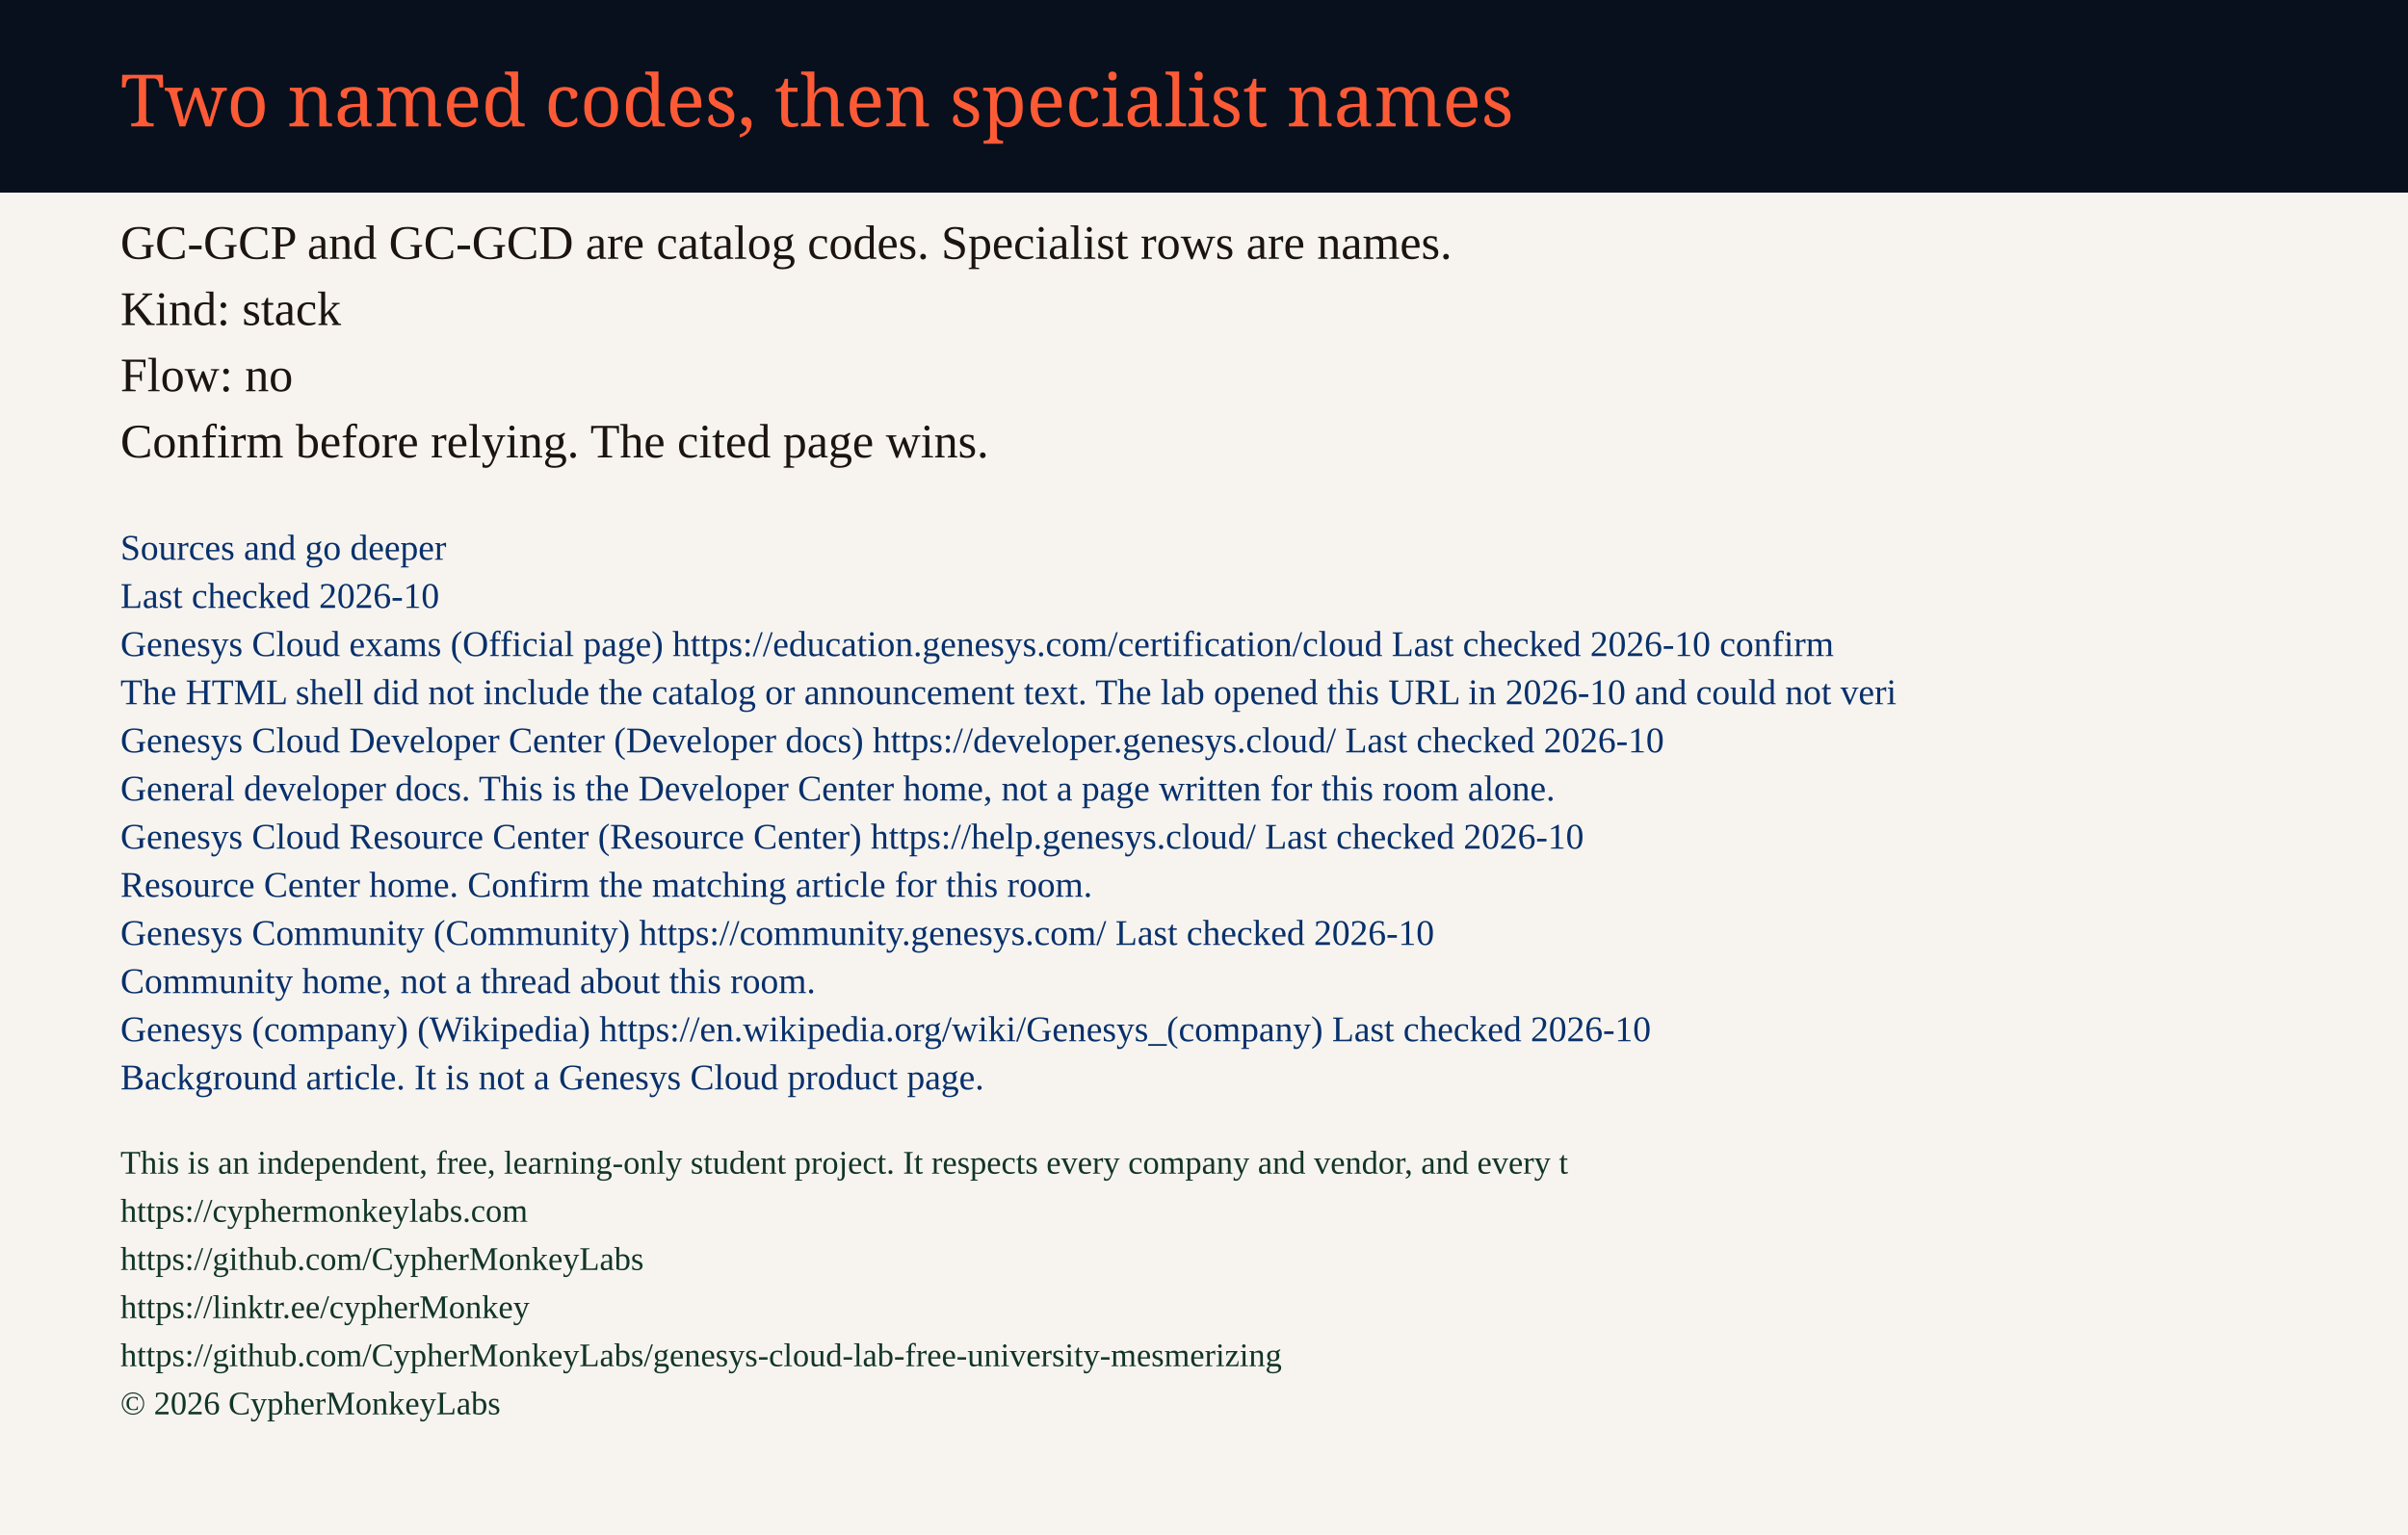
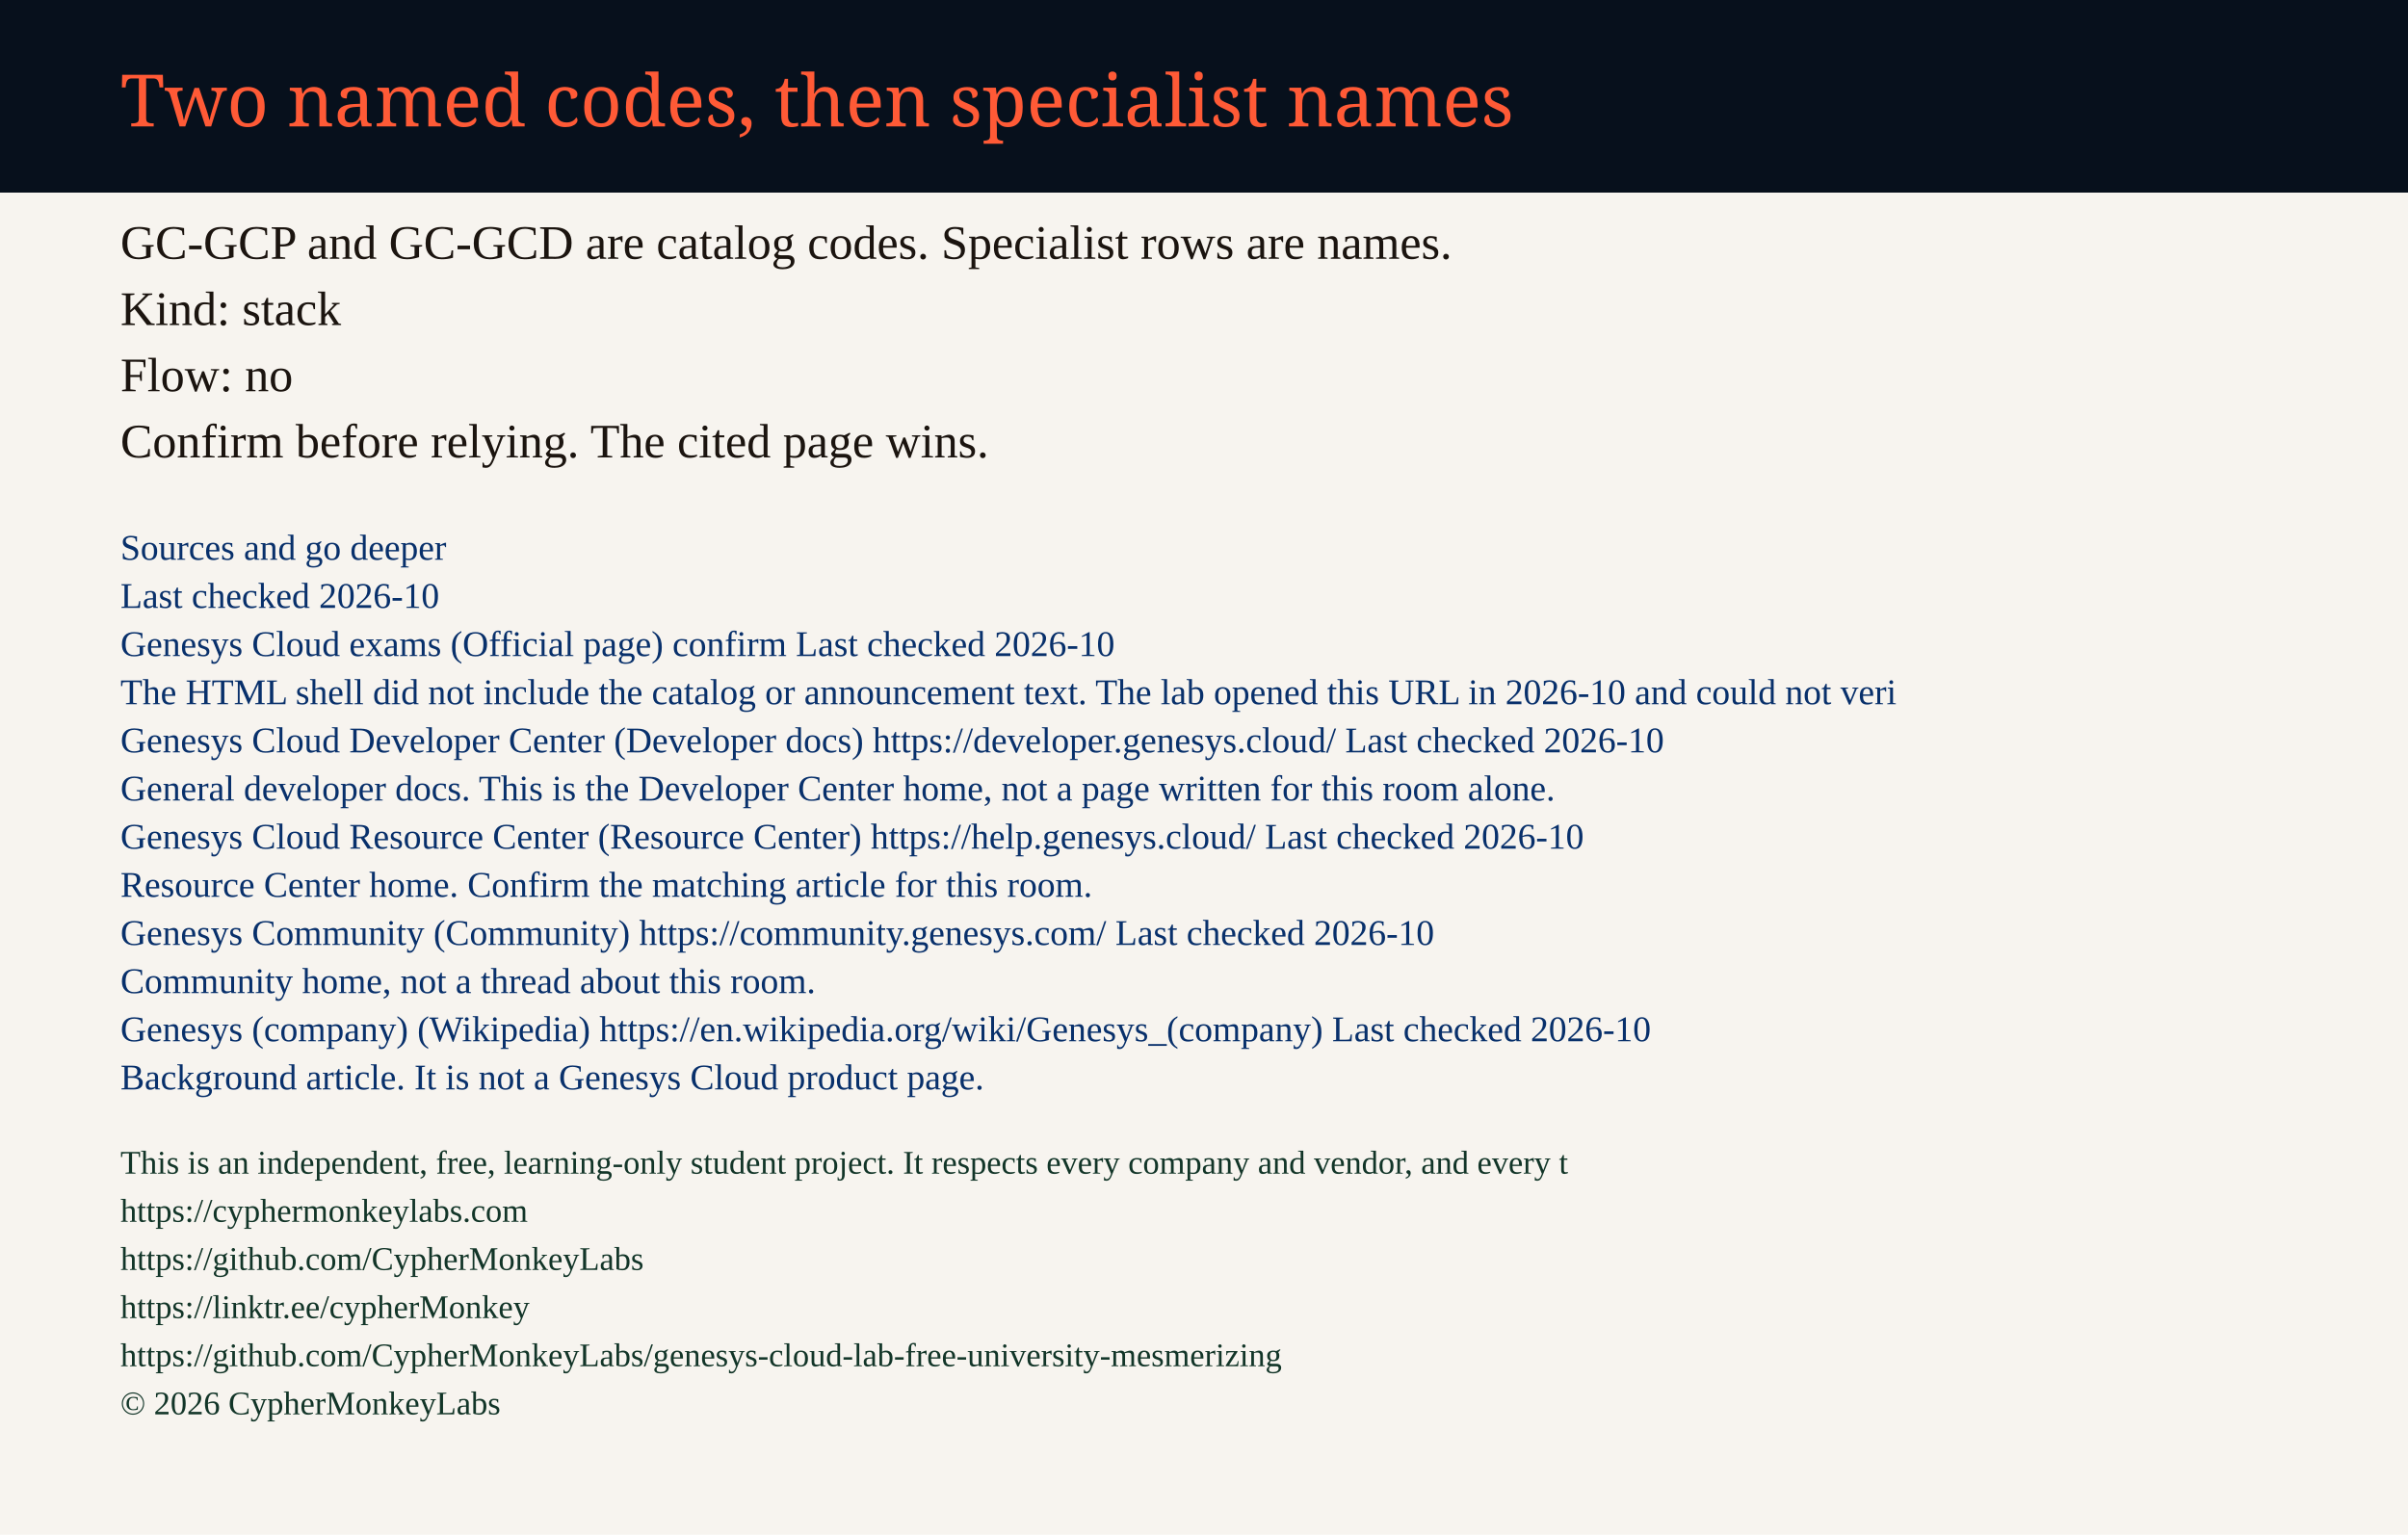
<svg xmlns="http://www.w3.org/2000/svg" width="800" height="510" viewBox="0 0 800 510">
  <rect width="800" height="510" fill="#f7f4ef" />
  <rect width="800" height="64" fill="#07101c" />
  <text x="40" y="42" fill="#ff5a36" font-size="24" font-family="Georgia, serif">Two named codes, then specialist names</text>
  <text x="40" y="86" font-size="16" fill="#1b140f">GC-GCP and GC-GCD are catalog codes. Specialist rows are names.</text>
  <text x="40" y="108" font-size="16" fill="#1b140f">Kind: stack</text>
  <text x="40" y="130" font-size="16" fill="#1b140f">Flow: no</text>
  <text x="40" y="152" font-size="16" fill="#1b140f">Confirm before relying. The cited page wins.</text>
  <text x="40" y="186" font-size="12" fill="#08306b">Sources and go deeper</text>
  <text x="40" y="202" font-size="12" fill="#08306b">Last checked 2026-10</text>
-   <text x="40" y="218" font-size="12" fill="#08306b">Genesys Cloud exams (Official page) https://education.genesys.com/certification/cloud Last checked 2026-10 confirm</text>
+   <text x="40" y="218" font-size="12" fill="#08306b">Genesys Cloud exams (Official page) confirm Last checked 2026-10</text>
  <text x="40" y="234" font-size="12" fill="#08306b">  The HTML shell did not include the catalog or announcement text. The lab opened this URL in 2026-10 and could not veri</text>
  <text x="40" y="250" font-size="12" fill="#08306b">Genesys Cloud Developer Center (Developer docs) https://developer.genesys.cloud/ Last checked 2026-10</text>
  <text x="40" y="266" font-size="12" fill="#08306b">  General developer docs. This is the Developer Center home, not a page written for this room alone.</text>
  <text x="40" y="282" font-size="12" fill="#08306b">Genesys Cloud Resource Center (Resource Center) https://help.genesys.cloud/ Last checked 2026-10</text>
  <text x="40" y="298" font-size="12" fill="#08306b">  Resource Center home. Confirm the matching article for this room.</text>
  <text x="40" y="314" font-size="12" fill="#08306b">Genesys Community (Community) https://community.genesys.com/ Last checked 2026-10</text>
  <text x="40" y="330" font-size="12" fill="#08306b">  Community home, not a thread about this room.</text>
  <text x="40" y="346" font-size="12" fill="#08306b">Genesys (company) (Wikipedia) https://en.wikipedia.org/wiki/Genesys_(company) Last checked 2026-10</text>
  <text x="40" y="362" font-size="12" fill="#08306b">  Background article. It is not a Genesys Cloud product page.</text>
  <text x="40" y="390" font-size="11" fill="#123528">This is an independent, free, learning-only student project. It respects every company and vendor, and every t</text>
  <text x="40" y="406" font-size="11" fill="#123528">https://cyphermonkeylabs.com</text>
  <text x="40" y="422" font-size="11" fill="#123528">https://github.com/CypherMonkeyLabs</text>
  <text x="40" y="438" font-size="11" fill="#123528">https://linktr.ee/cypherMonkey</text>
  <text x="40" y="454" font-size="11" fill="#123528">https://github.com/CypherMonkeyLabs/genesys-cloud-lab-free-university-mesmerizing</text>
  <text x="40" y="470" font-size="11" fill="#123528">© 2026 CypherMonkeyLabs</text>
</svg>
